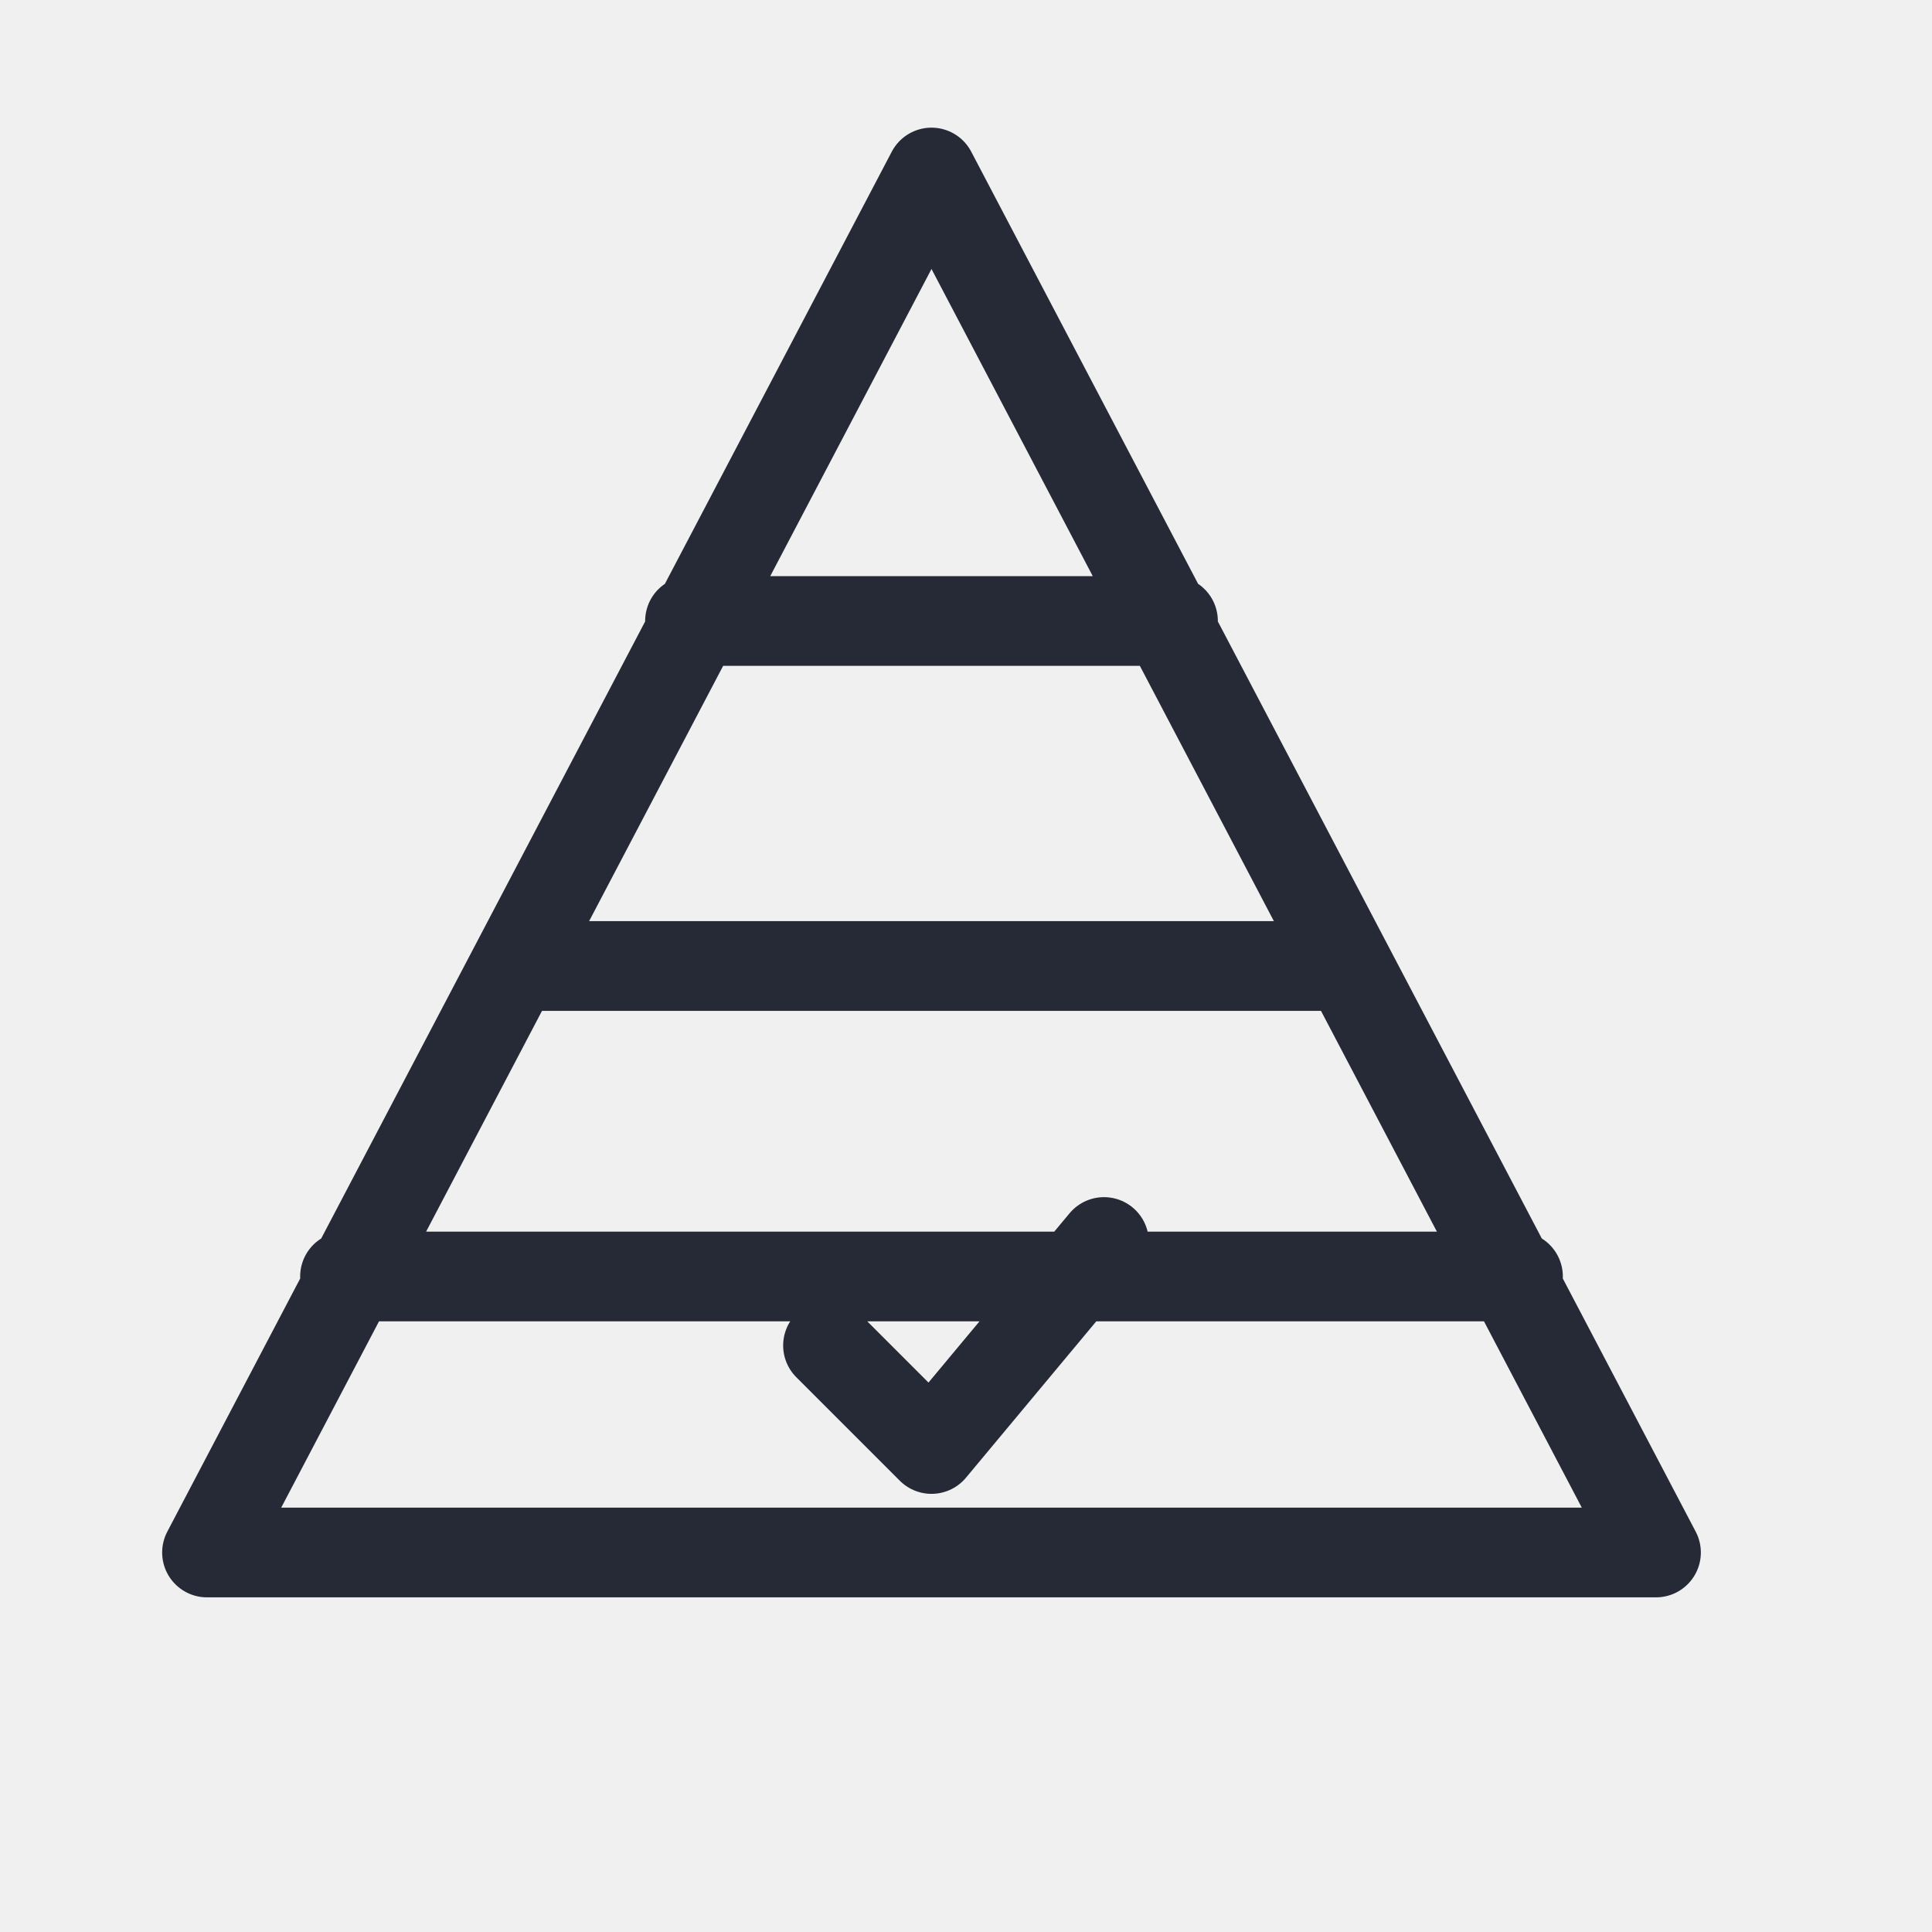
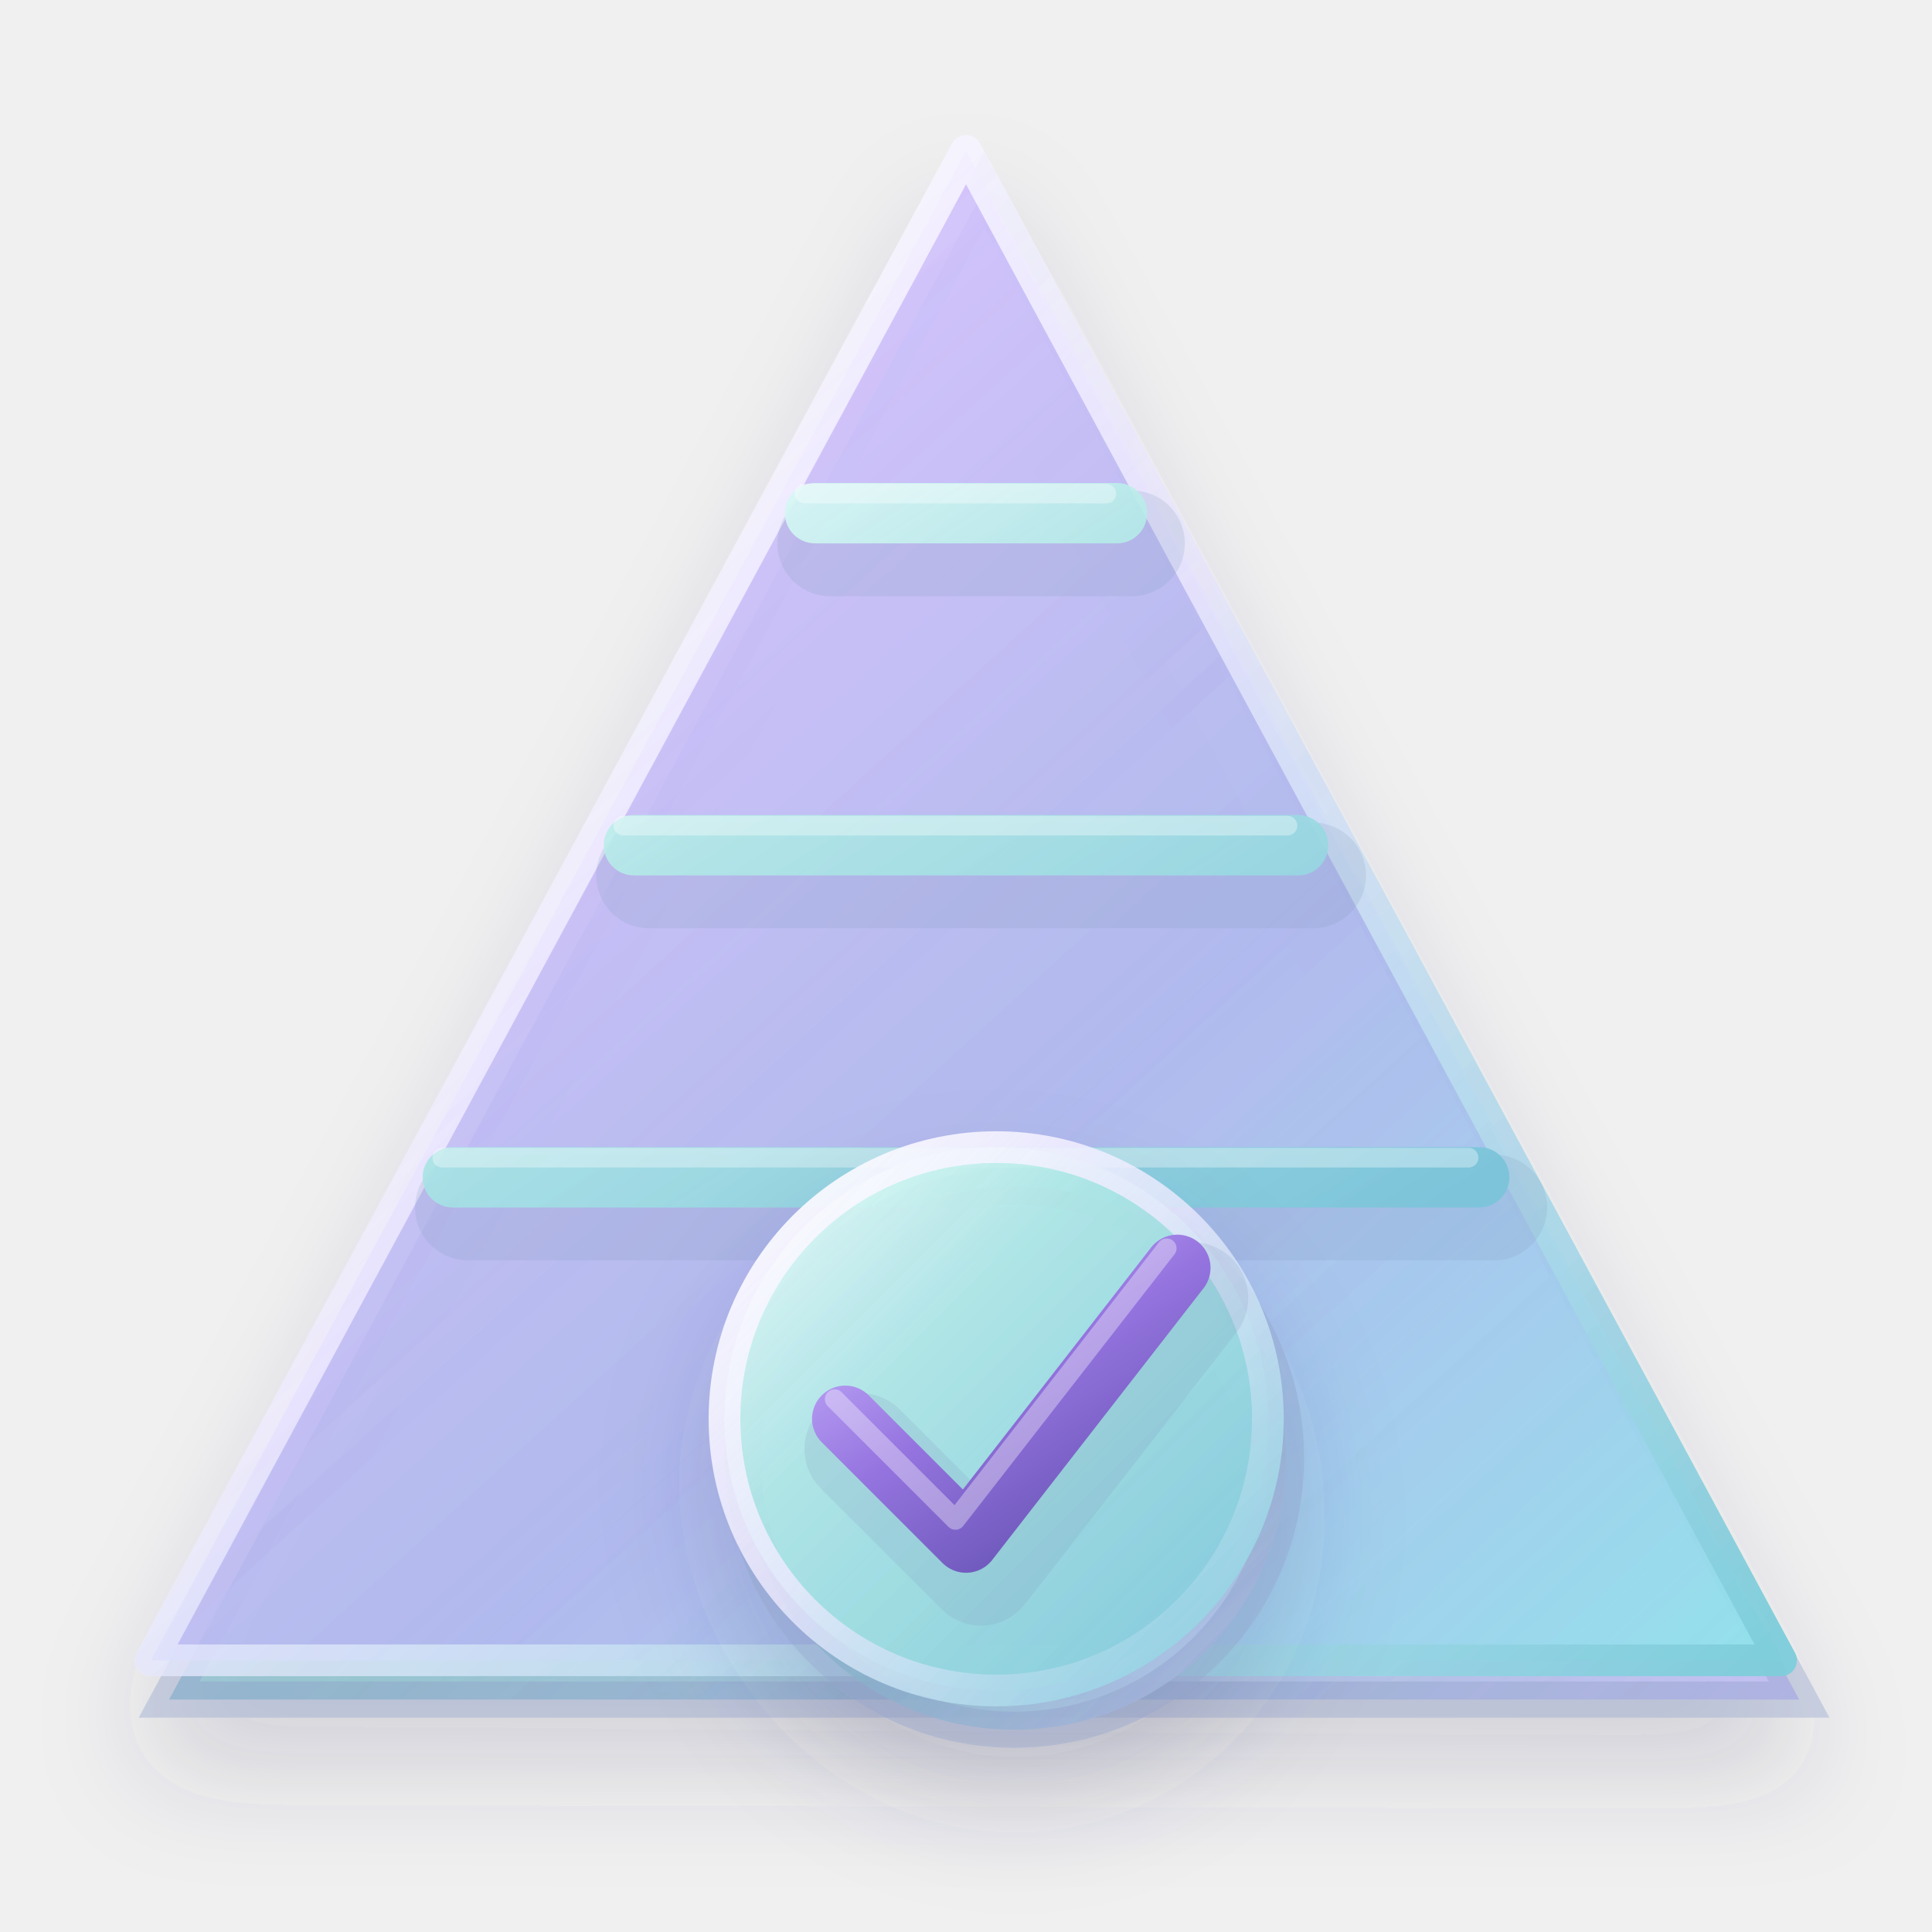
- <svg xmlns="http://www.w3.org/2000/svg" viewBox="0 0 56 56" role="img" aria-labelledby="icon-title icon-desc" style="max-width:100%;height:auto">
-   <g fill="none" stroke="#252a36" stroke-width="2.6" stroke-linecap="round" stroke-linejoin="round">
-     <path d="m27 5 21 40H6zM15 28h24M20 18h14M10 37h34M24 39l3 3 5-6" />
+ <svg xmlns="http://www.w3.org/2000/svg" viewBox="0 0 64 64" width="64" height="64" role="img" aria-labelledby="title desc" data-style="glass-b-20261116">
+   <defs>
+     <linearGradient id="glass" x1="0" y1="0" x2="1" y2="1">
+       <stop stop-color="#faf8ff" stop-opacity=".96" />
+       <stop offset=".24" stop-color="#d6c4ff" stop-opacity=".88" />
+       <stop offset=".61" stop-color="#b5b8f2" stop-opacity=".82" />
+       <stop offset="1" stop-color="#91e3eb" stop-opacity=".95" />
+     </linearGradient>
+     <linearGradient id="mint" x1="0" y1="0" x2="1" y2="1">
+       <stop stop-color="#f0fffd" stop-opacity=".98" />
+       <stop offset=".37" stop-color="#b1ebe7" stop-opacity=".87" />
+       <stop offset="1" stop-color="#7cc4da" stop-opacity=".98" />
+     </linearGradient>
+     <linearGradient id="violet" x1="0" y1="0" x2=".8" y2="1">
+       <stop stop-color="#cbb6ff" />
+       <stop offset=".5" stop-color="#9574df" />
+       <stop offset="1" stop-color="#6552b3" />
+     </linearGradient>
+     <linearGradient id="edge" x1="0" y1="0" x2="1" y2="1">
+       <stop stop-color="#fff" stop-opacity=".98" />
+       <stop offset=".46" stop-color="#eeeaff" stop-opacity=".8" />
+       <stop offset="1" stop-color="#7dcddb" stop-opacity=".95" />
+     </linearGradient>
+     <linearGradient id="rim" x1="0" y1="0" x2="1" y2="1">
+       <stop stop-color="#b7a0e9" stop-opacity=".7" />
+       <stop offset=".55" stop-color="#82bdcb" stop-opacity=".75" />
+       <stop offset="1" stop-color="#c4c0f2" />
+     </linearGradient>
+     <radialGradient id="lens" cx=".3" cy=".2" r=".95">
+       <stop stop-color="#fff" stop-opacity=".92" />
+       <stop offset=".45" stop-color="#d8d0f6" stop-opacity=".7" />
+       <stop offset="1" stop-color="#a4dce3" stop-opacity=".88" />
+     </radialGradient>
+     <filter id="shadow" x="-40%" y="-40%" width="190%" height="200%" color-interpolation-filters="sRGB">
+       <feDropShadow dx="0" dy="2.2" stdDeviation="1.8" flood-color="#443965" flood-opacity=".17" />
+     </filter>
+   </defs>
+   <g filter="url(#shadow)">
+     <g transform="translate(.6 1.3)" fill="url(#rim)" stroke="#8e9fc8" stroke-opacity=".38" stroke-width="1.2">
+       <path d="M32 5 59 55H5z" />
+     </g>
+     <g fill="url(#glass)" stroke="url(#edge)" stroke-width="1.05" stroke-linejoin="round">
+       <path d="M32 5 59 55H5z" />
+     </g>
  </g>
+   <path d="M15 39h34M21 28h22M27 17h10" fill="none" stroke="#859cbf" stroke-opacity=".20" stroke-width="3.5" stroke-linecap="round" stroke-linejoin="round" transform="translate(.5 1)" />
+   <path d="M15 39h34M21 28h22M27 17h10" fill="none" stroke="url(#mint)" stroke-width="2" stroke-linecap="round" stroke-linejoin="round" />
+   <path d="M15 39h34M21 28h22M27 17h10" fill="none" stroke="#fff" stroke-opacity=".35" stroke-width=".65" stroke-linecap="round" stroke-linejoin="round" transform="translate(-.35 -.65)" />
+   <g filter="url(#shadow)">
+     <g transform="translate(.6 1.3)" fill="url(#rim)" stroke="#8e9fc8" stroke-opacity=".38" stroke-width="1.2">
+       <circle cx="33" cy="47" r="9" />
+     </g>
+     <g fill="url(#mint)" stroke="url(#edge)" stroke-width="1.05" stroke-linejoin="round">
+       <circle cx="33" cy="47" r="9" />
+     </g>
+   </g>
+   <path d="M28 47l4 4 7-9" fill="none" stroke="#859cbf" stroke-opacity=".20" stroke-width="3.7" stroke-linecap="round" stroke-linejoin="round" transform="translate(.5 1)" />
+   <path d="M28 47l4 4 7-9" fill="none" stroke="url(#violet)" stroke-width="2.2" stroke-linecap="round" stroke-linejoin="round" />
+   <path d="M28 47l4 4 7-9" fill="none" stroke="#fff" stroke-opacity=".35" stroke-width=".65" stroke-linecap="round" stroke-linejoin="round" transform="translate(-.35 -.65)" />
</svg>
